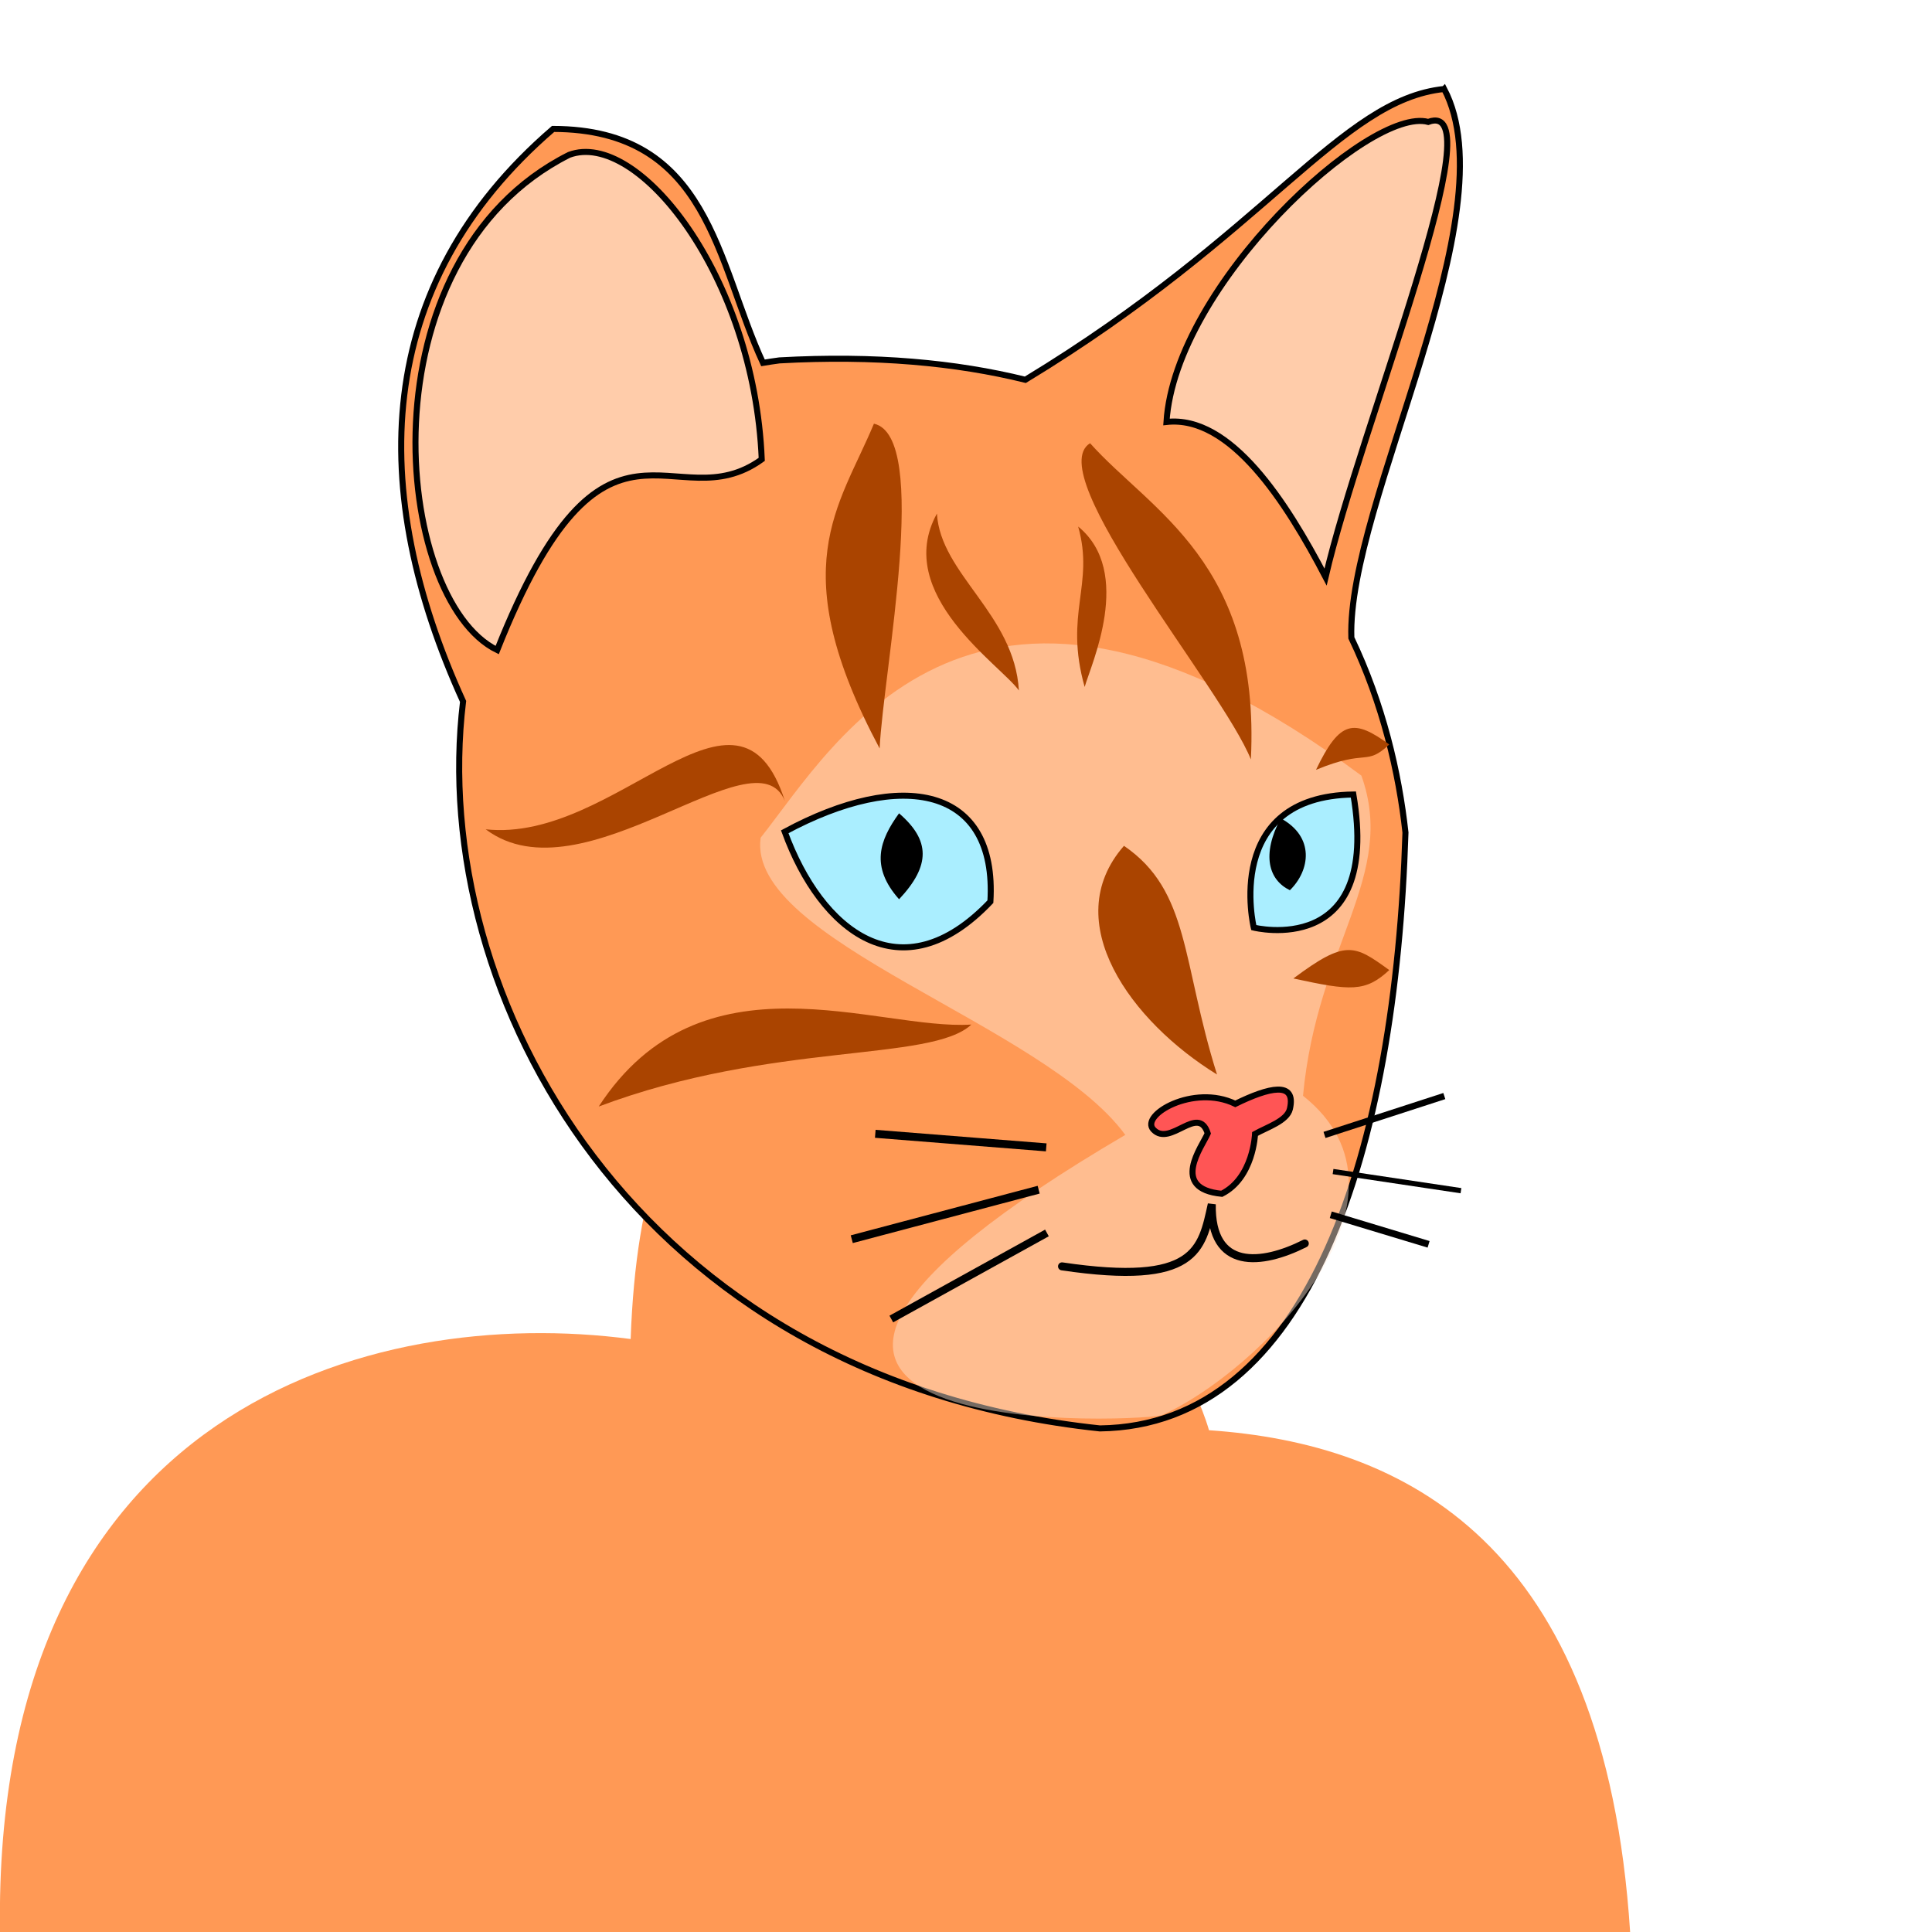
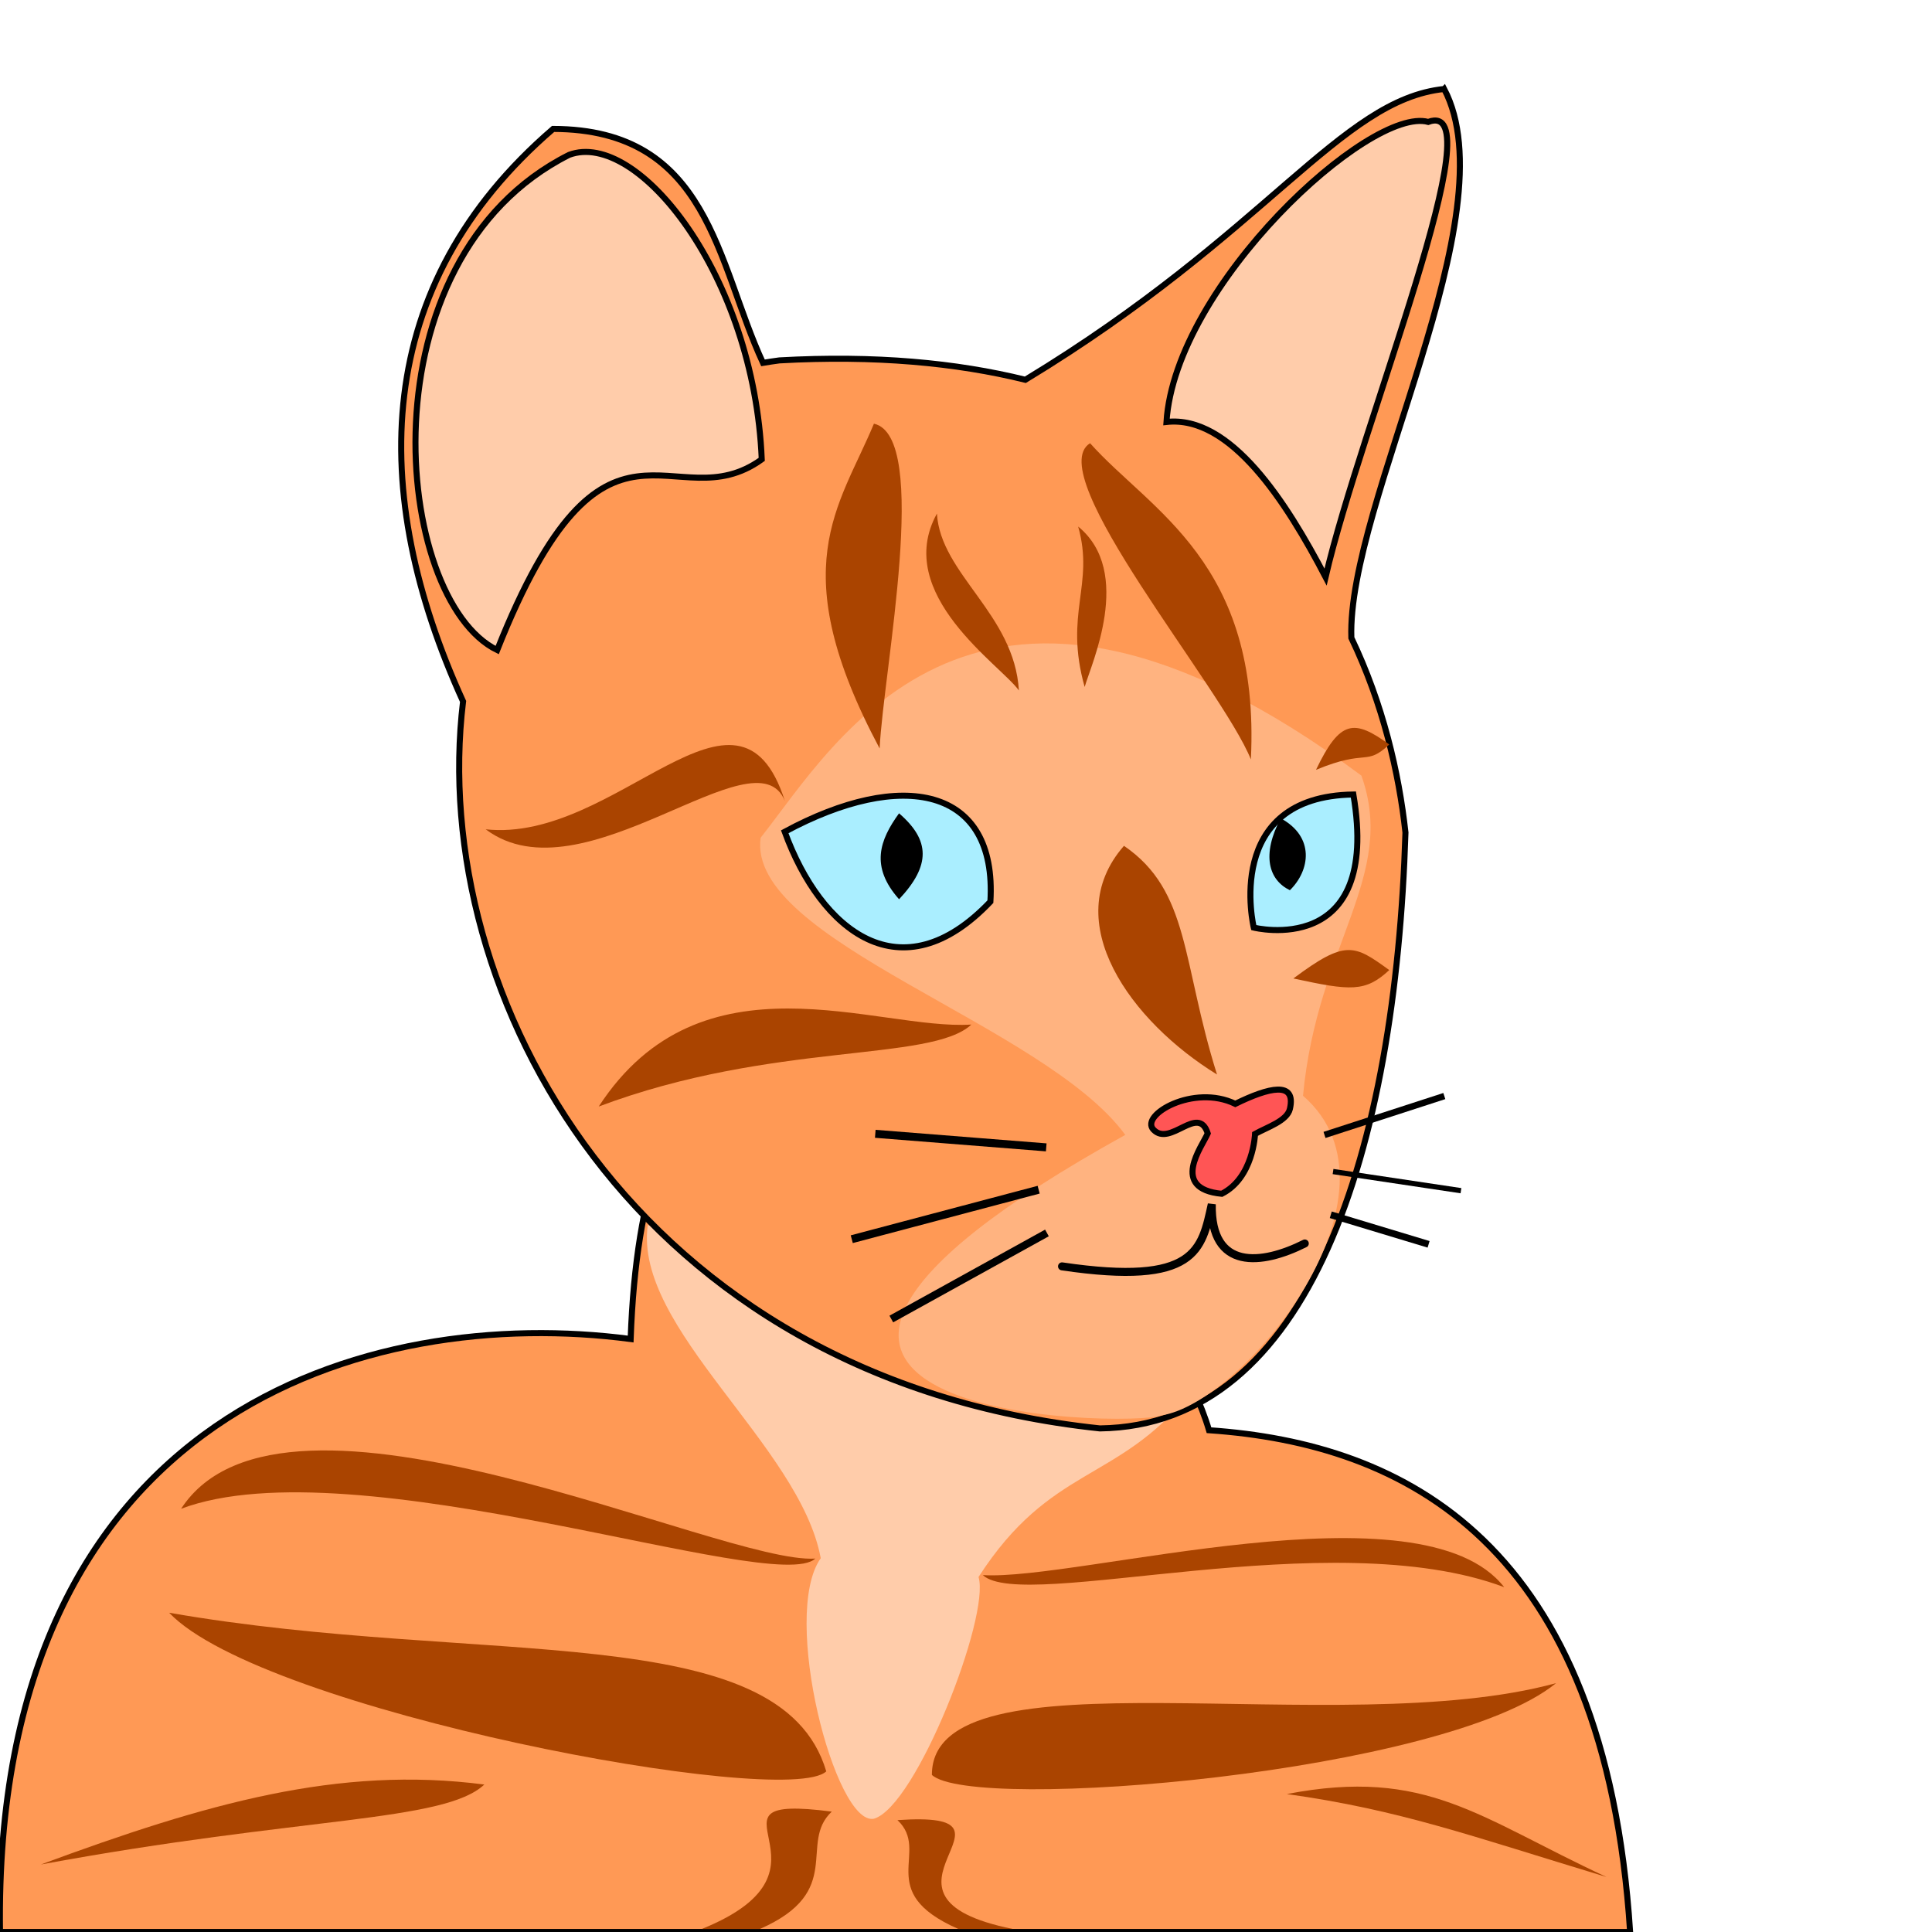
<svg xmlns="http://www.w3.org/2000/svg" width="64mm" height="64mm" viewBox="0 0 64 64" version="1.1" id="svg8">
  <defs id="defs2" />
  <g id="layer5" style="display:inline">
-     <path style="fill:#ff9955;fill-opacity:1;stroke:none;stroke-width:0.265;stroke-miterlimit:4;stroke-dasharray:none;stroke-opacity:1" d="M 54,64 H 0 C -0.246,46.675 12.283,43.221 20.891,44.357 21.624,24.053 38.034,40.504 40.05,47.378 46.517,47.82 53.164,51.094 54,64 Z" id="path906" />
+     <path style="fill:#ff9955;fill-opacity:1;stroke:#000000;stroke-width:0.2;stroke-miterlimit:4;stroke-dasharray:none;stroke-opacity:1" d="M 54,64 H 0 C -0.246,46.675 12.283,43.221 20.891,44.357 21.624,24.053 38.034,40.504 40.05,47.378 46.517,47.82 53.164,51.094 54,64 Z" id="path906" />
+   </g>
+   <g style="display:inline" id="g1182">
+     <path id="path1180" d="m 28.946,60.249 c 1.403,-0.403 3.862,-6.713 3.469,-8.009 2.391,-3.712 4.609,-3.12 6.994,-6.074 L 21.459,40.583 c -0.48,3.41 5.046,7.306 5.729,11.035 -1.338,1.889 0.483,8.874 1.758,8.63 z" style="display:inline;opacity:1;fill:#ffccaa;fill-opacity:1;stroke:none;stroke-width:0.2;stroke-linecap:butt;stroke-linejoin:miter;stroke-miterlimit:4;stroke-dasharray:none;stroke-opacity:1" />
  </g>
  <g id="layer1" transform="translate(0,-233)" style="display:inline;opacity:1">
    <path style="fill:#ff9955;fill-opacity:1;stroke:#000000;stroke-width:0.756;stroke-linecap:butt;stroke-linejoin:miter;stroke-miterlimit:10;stroke-dasharray:none;stroke-opacity:1" d="m 180.814,11.141 c -13.012,1.34 -22.146,18.043 -52.441,36.408 -8.673,-2.141 -18.849,-3.091 -30.789,-2.428 -0.698,0.086 -1.376,0.201 -2.057,0.312 C 89.708,32.876 88.817,16.174 69.25,16.141 46.54,35.694 46.017,61.569 57.977,87.82 53.526,124.66 79.447,172.674 137.709,178.84 c 26.279,-0.337 37.005,-34.826 38.258,-74.602 -0.822,-7.498 -2.811,-16.092 -6.775,-24.373 -0.573,-16.837 19.876,-53.008 11.623,-68.725 z" transform="matrix(0.2645833,0,0,0.2645833,0,233)" id="path4485" />
  </g>
  <g id="layer8" />
-   <g id="layer6">
-     <path style="display:inline;opacity:0.46;fill:#ffe6d5;fill-opacity:1;stroke:none;stroke-width:0.2;stroke-linecap:butt;stroke-linejoin:miter;stroke-miterlimit:4;stroke-dasharray:none;stroke-opacity:1" d="m 38.471,46.887 c 3.222,-1.428 8.955,-7.209 4.693,-10.589 0.472,-5.035 3.12,-7.287 1.934,-10.605 -12.751,-9.476 -17.403,-1.094 -19.901,2.058 -0.48,3.41 9.411,6.182 12.079,9.844 -17.379,10.19 -0.079,9.536 1.196,9.292 z" id="path4625-9" />
+   <g id="layer6" style="display:inline">
+     <path style="display:inline;opacity:1;fill:#ffb380;fill-opacity:1;stroke:none;stroke-width:0.2;stroke-linecap:butt;stroke-linejoin:miter;stroke-miterlimit:4;stroke-dasharray:none;stroke-opacity:1" d="m 38.471,46.887 c 2.726,-0.403 8.393,-7.374 4.693,-10.589 0.472,-5.035 3.12,-7.287 1.934,-10.605 -12.751,-9.476 -17.403,-1.094 -19.901,2.058 -0.48,3.41 9.411,6.182 12.079,9.844 -17.081,9.462 0.185,9.701 1.196,9.292 z" id="path4625-9" />
  </g>
  <g id="layer2" style="display:inline;opacity:1">
    <path style="fill:#aaeeff;fill-opacity:1;stroke:#000000;stroke-width:0.2;stroke-linecap:butt;stroke-linejoin:miter;stroke-miterlimit:10;stroke-dasharray:none;stroke-opacity:1" d="m 32.808,29.869 c -2.953,3.108 -5.613,0.975 -6.813,-2.315 3.867,-2.088 7.044,-1.516 6.813,2.315 z" id="path4505" />
    <path style="fill:#aaeeff;fill-opacity:1;stroke:#000000;stroke-width:0.2;stroke-linecap:butt;stroke-linejoin:miter;stroke-miterlimit:10;stroke-dasharray:none;stroke-opacity:1" d="m 41.533,30.728 c 0,0 -1.052,-4.344 3.299,-4.409 0.925,5.464 -3.299,4.409 -3.299,4.409 z" id="path4505-6" />
  </g>
  <g id="layer3" style="display:inline;opacity:1">
    <path style="fill:#000000;fill-opacity:1;stroke:none;stroke-width:0.2;stroke-linecap:butt;stroke-linejoin:miter;stroke-miterlimit:10;stroke-dasharray:none;stroke-opacity:1" d="m 29.783,29.789 c -0.964,-1.084 -0.645,-1.958 -9.47e-4,-2.847 1.035,0.892 1.052,1.728 9.47e-4,2.847 z" id="path4505-0" />
    <path style="fill:#000000;fill-opacity:1;stroke:none;stroke-width:0.2;stroke-linecap:butt;stroke-linejoin:miter;stroke-miterlimit:10;stroke-dasharray:none;stroke-opacity:1" d="m 42.729,29.49 c -0.706,-0.343 -0.946,-1.171 -0.304,-2.383 1.135,0.615 0.977,1.724 0.304,2.383 z" id="path4505-0-9" />
    <path style="fill:#ff5555;stroke:#000000;stroke-width:0.2;stroke-linecap:butt;stroke-linejoin:miter;stroke-miterlimit:4;stroke-dasharray:none;stroke-opacity:1" d="m 40.472,39.546 c 1.051,-0.53 1.103,-1.983 1.103,-1.983 0.395,-0.222 1.063,-0.43 1.155,-0.831 0.214,-0.931 -0.69,-0.714 -1.809,-0.165 -1.383,-0.669 -3.165,0.371 -2.714,0.851 0.558,0.594 1.486,-0.859 1.801,0.127 -0.189,0.437 -1.266,1.834 0.464,2.001 z" id="path4569" />
    <path style="fill:none;stroke:#000000;stroke-width:0.265;stroke-linecap:round;stroke-linejoin:miter;stroke-miterlimit:4;stroke-dasharray:none;stroke-opacity:1" d="m 35.181,41.95 c 4.461,0.66 4.629,-0.56 4.961,-2.058 -0.039,2.201 1.646,2.021 3.081,1.3" id="path4573" />
    <path style="fill:none;stroke:#000000;stroke-width:0.265px;stroke-linecap:butt;stroke-linejoin:miter;stroke-opacity:1" d="M 34.658,38.008 28.995,37.559" id="path4585" />
    <path style="fill:none;stroke:#000000;stroke-width:0.265px;stroke-linecap:butt;stroke-linejoin:miter;stroke-opacity:1" d="m 34.407,39.41 -6.191,1.64" id="path4587" />
    <path style="fill:none;stroke:#000000;stroke-width:0.252px;stroke-linecap:butt;stroke-linejoin:miter;stroke-opacity:1" d="m 29.526,43.694 5.155,-2.851" id="path4589" />
    <path style="fill:none;stroke:#000000;stroke-width:0.213px;stroke-linecap:butt;stroke-linejoin:miter;stroke-opacity:1" d="m 43.876,37.596 3.969,-1.288" id="path4591" />
    <path style="fill:none;stroke:#000000;stroke-width:0.174px;stroke-linecap:butt;stroke-linejoin:miter;stroke-opacity:1" d="m 44.159,38.809 4.237,0.634" id="path4593" />
    <path style="fill:none;stroke:#000000;stroke-width:0.227px;stroke-linecap:butt;stroke-linejoin:miter;stroke-opacity:1" d="m 44.084,40.241 3.24,0.979" id="path4595" />
    <path style="opacity:1;fill:#ffccaa;fill-opacity:1;stroke:#000000;stroke-width:0.2;stroke-linecap:butt;stroke-linejoin:miter;stroke-miterlimit:4;stroke-dasharray:none;stroke-opacity:1" d="m 16.47,21.534 c 3.583,-9.018 5.843,-4.211 8.764,-6.317 C 24.981,9.121 21.123,4.281 18.852,5.13 11.95,8.603 13.02,19.848 16.47,21.534 Z" id="path4625" />
    <path style="opacity:1;fill:#ffccaa;fill-opacity:1;stroke:#000000;stroke-width:0.2;stroke-linecap:butt;stroke-linejoin:miter;stroke-miterlimit:4;stroke-dasharray:none;stroke-opacity:1" d="m 38.641,13.978 c 2.12,-0.235 3.969,2.645 5.27,5.137 C 45.08,14.076 49.582,3.19 47.311,4.039 45.371,3.51 38.928,9.447 38.641,13.978 Z" id="path4625-6" />
  </g>
  <g id="layer4" style="display:inline">
    <path style="fill:#aa4400;fill-opacity:1;stroke:none;stroke-width:0.265px;stroke-linecap:butt;stroke-linejoin:miter;stroke-opacity:1" d="m 28.95,14.035 c -1.156,2.779 -3.013,4.751 0.189,10.759 0.124,-2.578 1.694,-10.336 -0.189,-10.759 z" id="path1948" />
    <path style="fill:#aa4400;fill-opacity:1;stroke:none;stroke-width:0.265px;stroke-linecap:butt;stroke-linejoin:miter;stroke-opacity:1" d="m 31.037,17.013 c -1.478,2.674 2.14,5.036 2.715,5.86 -0.148,-2.531 -2.599,-3.854 -2.715,-5.86 z" id="path1948-3" />
    <path style="display:inline;fill:#aa4400;fill-opacity:1;stroke:none;stroke-width:0.265px;stroke-linecap:butt;stroke-linejoin:miter;stroke-opacity:1" d="m 36.11,14.682 c 2.003,2.246 5.65,3.939 5.327,10.475 -0.963,-2.395 -6.967,-9.458 -5.327,-10.475 z" id="path1948-2" />
    <path style="display:inline;fill:#aa4400;fill-opacity:1;stroke:none;stroke-width:0.265px;stroke-linecap:butt;stroke-linejoin:miter;stroke-opacity:1" d="m 35.715,17.442 c 1.849,1.511 0.42,4.585 0.216,5.315 -0.69,-2.439 0.333,-3.382 -0.216,-5.315 z" id="path1948-3-9" />
    <path style="display:inline;fill:#aa4400;fill-opacity:1;stroke:none;stroke-width:0.265px;stroke-linecap:butt;stroke-linejoin:miter;stroke-opacity:1" d="m 16.089,27.472 c 4.342,0.469 8.363,-5.79 9.911,-0.938 -0.963,-2.395 -6.686,3.358 -9.911,0.938 z" id="path1948-2-1" />
    <path style="display:inline;fill:#aa4400;fill-opacity:1;stroke:none;stroke-width:0.265px;stroke-linecap:butt;stroke-linejoin:miter;stroke-opacity:1" d="m 19.834,36.655 c 3.406,-5.237 9.205,-2.516 12.343,-2.715 -1.337,1.253 -6.593,0.552 -12.343,2.715 z" id="path1948-2-1-2" />
    <path style="display:inline;fill:#aa4400;fill-opacity:1;stroke:none;stroke-width:0.265px;stroke-linecap:butt;stroke-linejoin:miter;stroke-opacity:1" d="m 46.021,32.135 c -1.161,-0.841 -1.44,-1.019 -3.176,0.278 1.898,0.411 2.383,0.458 3.176,-0.278 z" id="path1948-2-1-2-7" />
    <path style="display:inline;fill:#aa4400;fill-opacity:1;stroke:none;stroke-width:0.265px;stroke-linecap:butt;stroke-linejoin:miter;stroke-opacity:1" d="m 46.021,24.662 c -1.161,-0.841 -1.627,-0.832 -2.427,0.84 1.711,-0.711 1.635,-0.103 2.427,-0.84 z" id="path1948-2-1-2-7-0" />
    <path style="display:inline;fill:#aa4400;fill-opacity:1;stroke:none;stroke-width:0.265px;stroke-linecap:butt;stroke-linejoin:miter;stroke-opacity:1" d="m 37.233,28.019 c 2.19,1.498 1.908,3.845 3.082,7.575 -2.833,-1.74 -5.283,-5.061 -3.082,-7.575 z" id="path1948-2-1-2-3" />
+     <path style="display:inline;fill:#aa4400;fill-opacity:1;stroke:none;stroke-width:0.265px;stroke-linecap:butt;stroke-linejoin:miter;stroke-opacity:1" d="M 5.999,49.98 C 9.406,44.743 23.869,51.83 27.007,51.63 25.671,52.883 11.749,47.816 5.999,49.98 Z" id="path1948-2-1-2-36" />
+     <path style="display:inline;fill:#aa4400;fill-opacity:1;stroke:none;stroke-width:0.265px;stroke-linecap:butt;stroke-linejoin:miter;stroke-opacity:1" d="M 5.603,53.424 C 15.954,55.231 25.853,53.554 27.371,58.679 26.034,59.932 8.707,56.684 5.603,53.424 Z" id="path1948-2-1-2-36-7" />
+     <path style="display:inline;fill:#aa4400;fill-opacity:1;stroke:none;stroke-width:0.265px;stroke-linecap:butt;stroke-linejoin:miter;stroke-opacity:1" d="M 1.353,61.764 C 6.843,59.735 11.219,58.487 16.044,59.115 14.707,60.368 10.013,60.163 1.353,61.764 Z" id="path1948-2-1-2-36-7-5" />
+     <path style="display:inline;fill:#aa4400;fill-opacity:1;stroke:none;stroke-width:0.265px;stroke-linecap:butt;stroke-linejoin:miter;stroke-opacity:1" d="m 23.247,63.9 c 5.027,-2.029 -0.519,-4.516 4.306,-3.888 -1.121,1.051 0.462,2.641 -2.381,3.888 z" id="path1948-2-1-2-36-7-5-3" />
+     <path style="display:inline;fill:#aa4400;fill-opacity:1;stroke:none;stroke-width:0.265px;stroke-linecap:butt;stroke-linejoin:miter;stroke-opacity:1" d="M 49.828,52.577 C 47.083,49.059 35.695,52.376 32.557,52.177 33.894,53.43 44.078,50.413 49.828,52.577 Z" id="path1948-2-1-2-36-5" />
+     <path style="display:inline;fill:#aa4400;fill-opacity:1;stroke:none;stroke-width:0.265px;stroke-linecap:butt;stroke-linejoin:miter;stroke-opacity:1" d="m 51.547,55.756 c -7.21,1.973 -20.681,-1.226 -20.677,3.04 1.337,1.253 17.011,-0.044 20.677,-3.04 z" id="path1948-2-1-2-36-7-6" />
+     <path style="display:inline;fill:#aa4400;fill-opacity:1;stroke:none;stroke-width:0.265px;stroke-linecap:butt;stroke-linejoin:miter;stroke-opacity:1" d="m 53.218,62.178 c -4.233,-1.963 -5.963,-3.64 -10.59,-2.748 3.751,0.525 6.064,1.378 10.59,2.748 z" id="path1948-2-1-2-36-7-5-2" />
+     <path style="display:inline;fill:#aa4400;fill-opacity:1;stroke:none;stroke-width:0.265px;stroke-linecap:butt;stroke-linejoin:miter;stroke-opacity:1" d="m 33.555,63.9 c -5.49,-1.103 0.967,-3.936 -3.825,-3.606 1.121,1.051 -0.826,2.36 2.017,3.606 z" id="path1948-2-1-2-36-7-5-3-9" />
  </g>
</svg>
